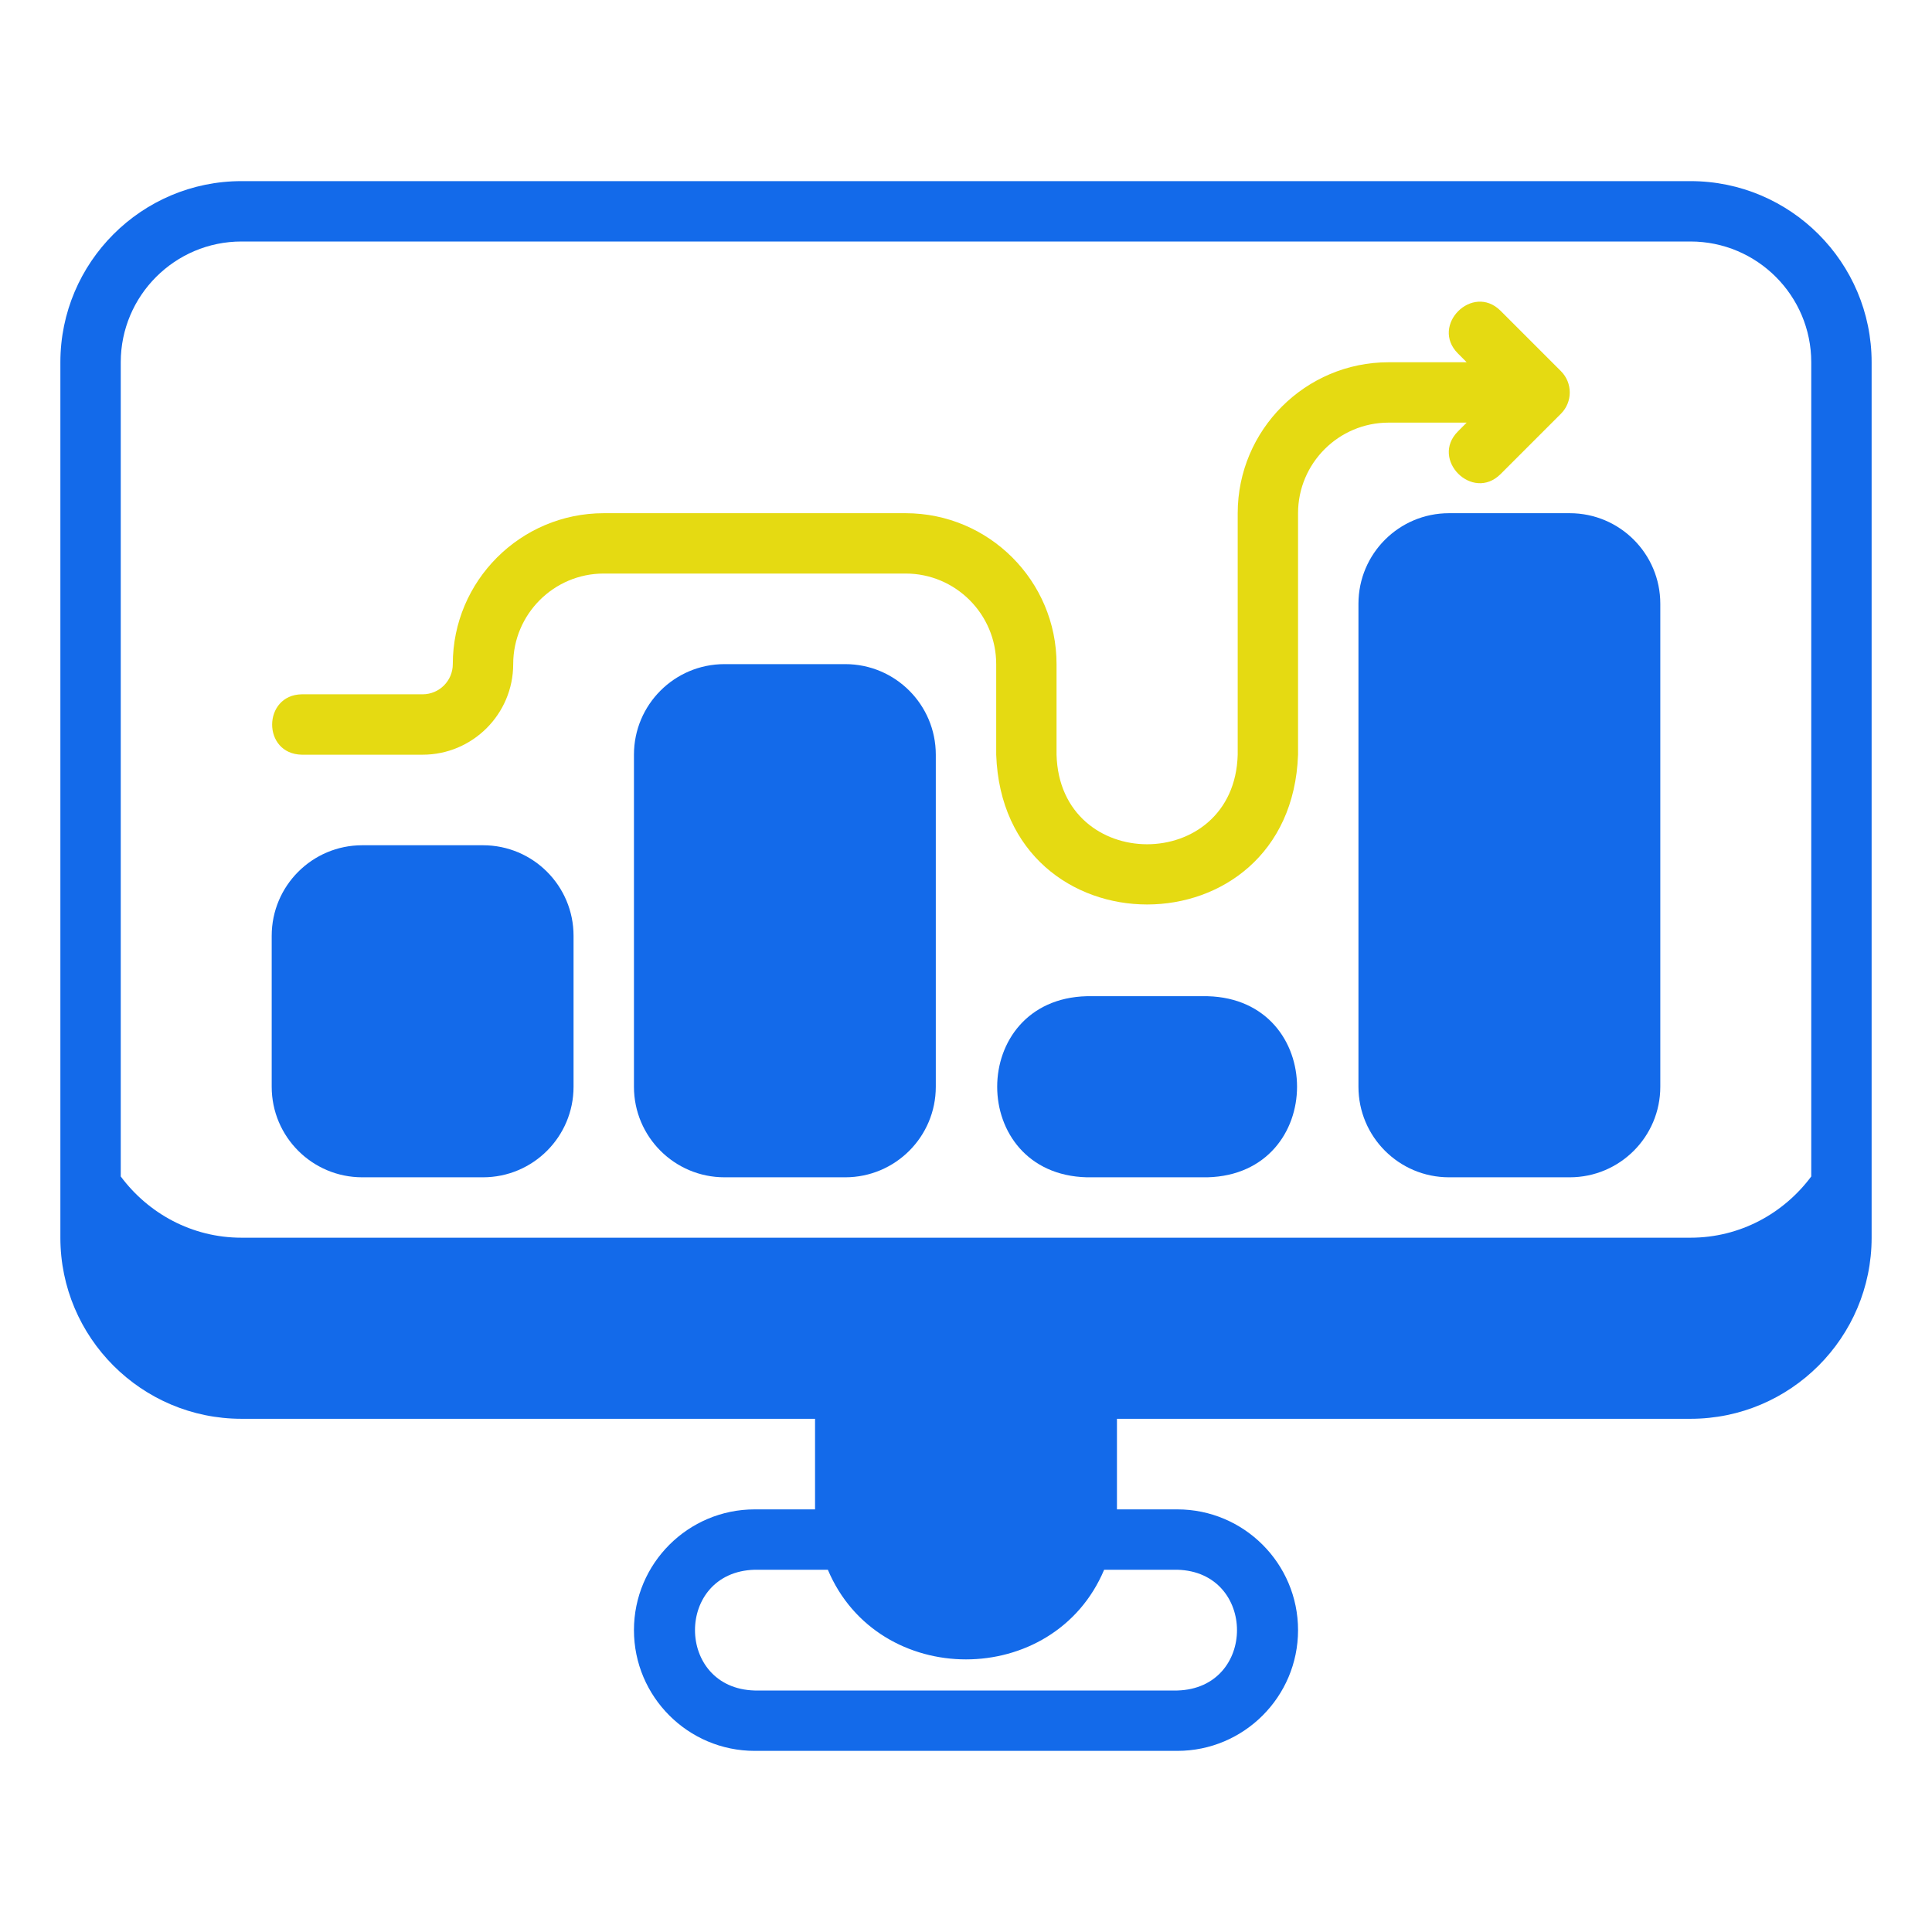
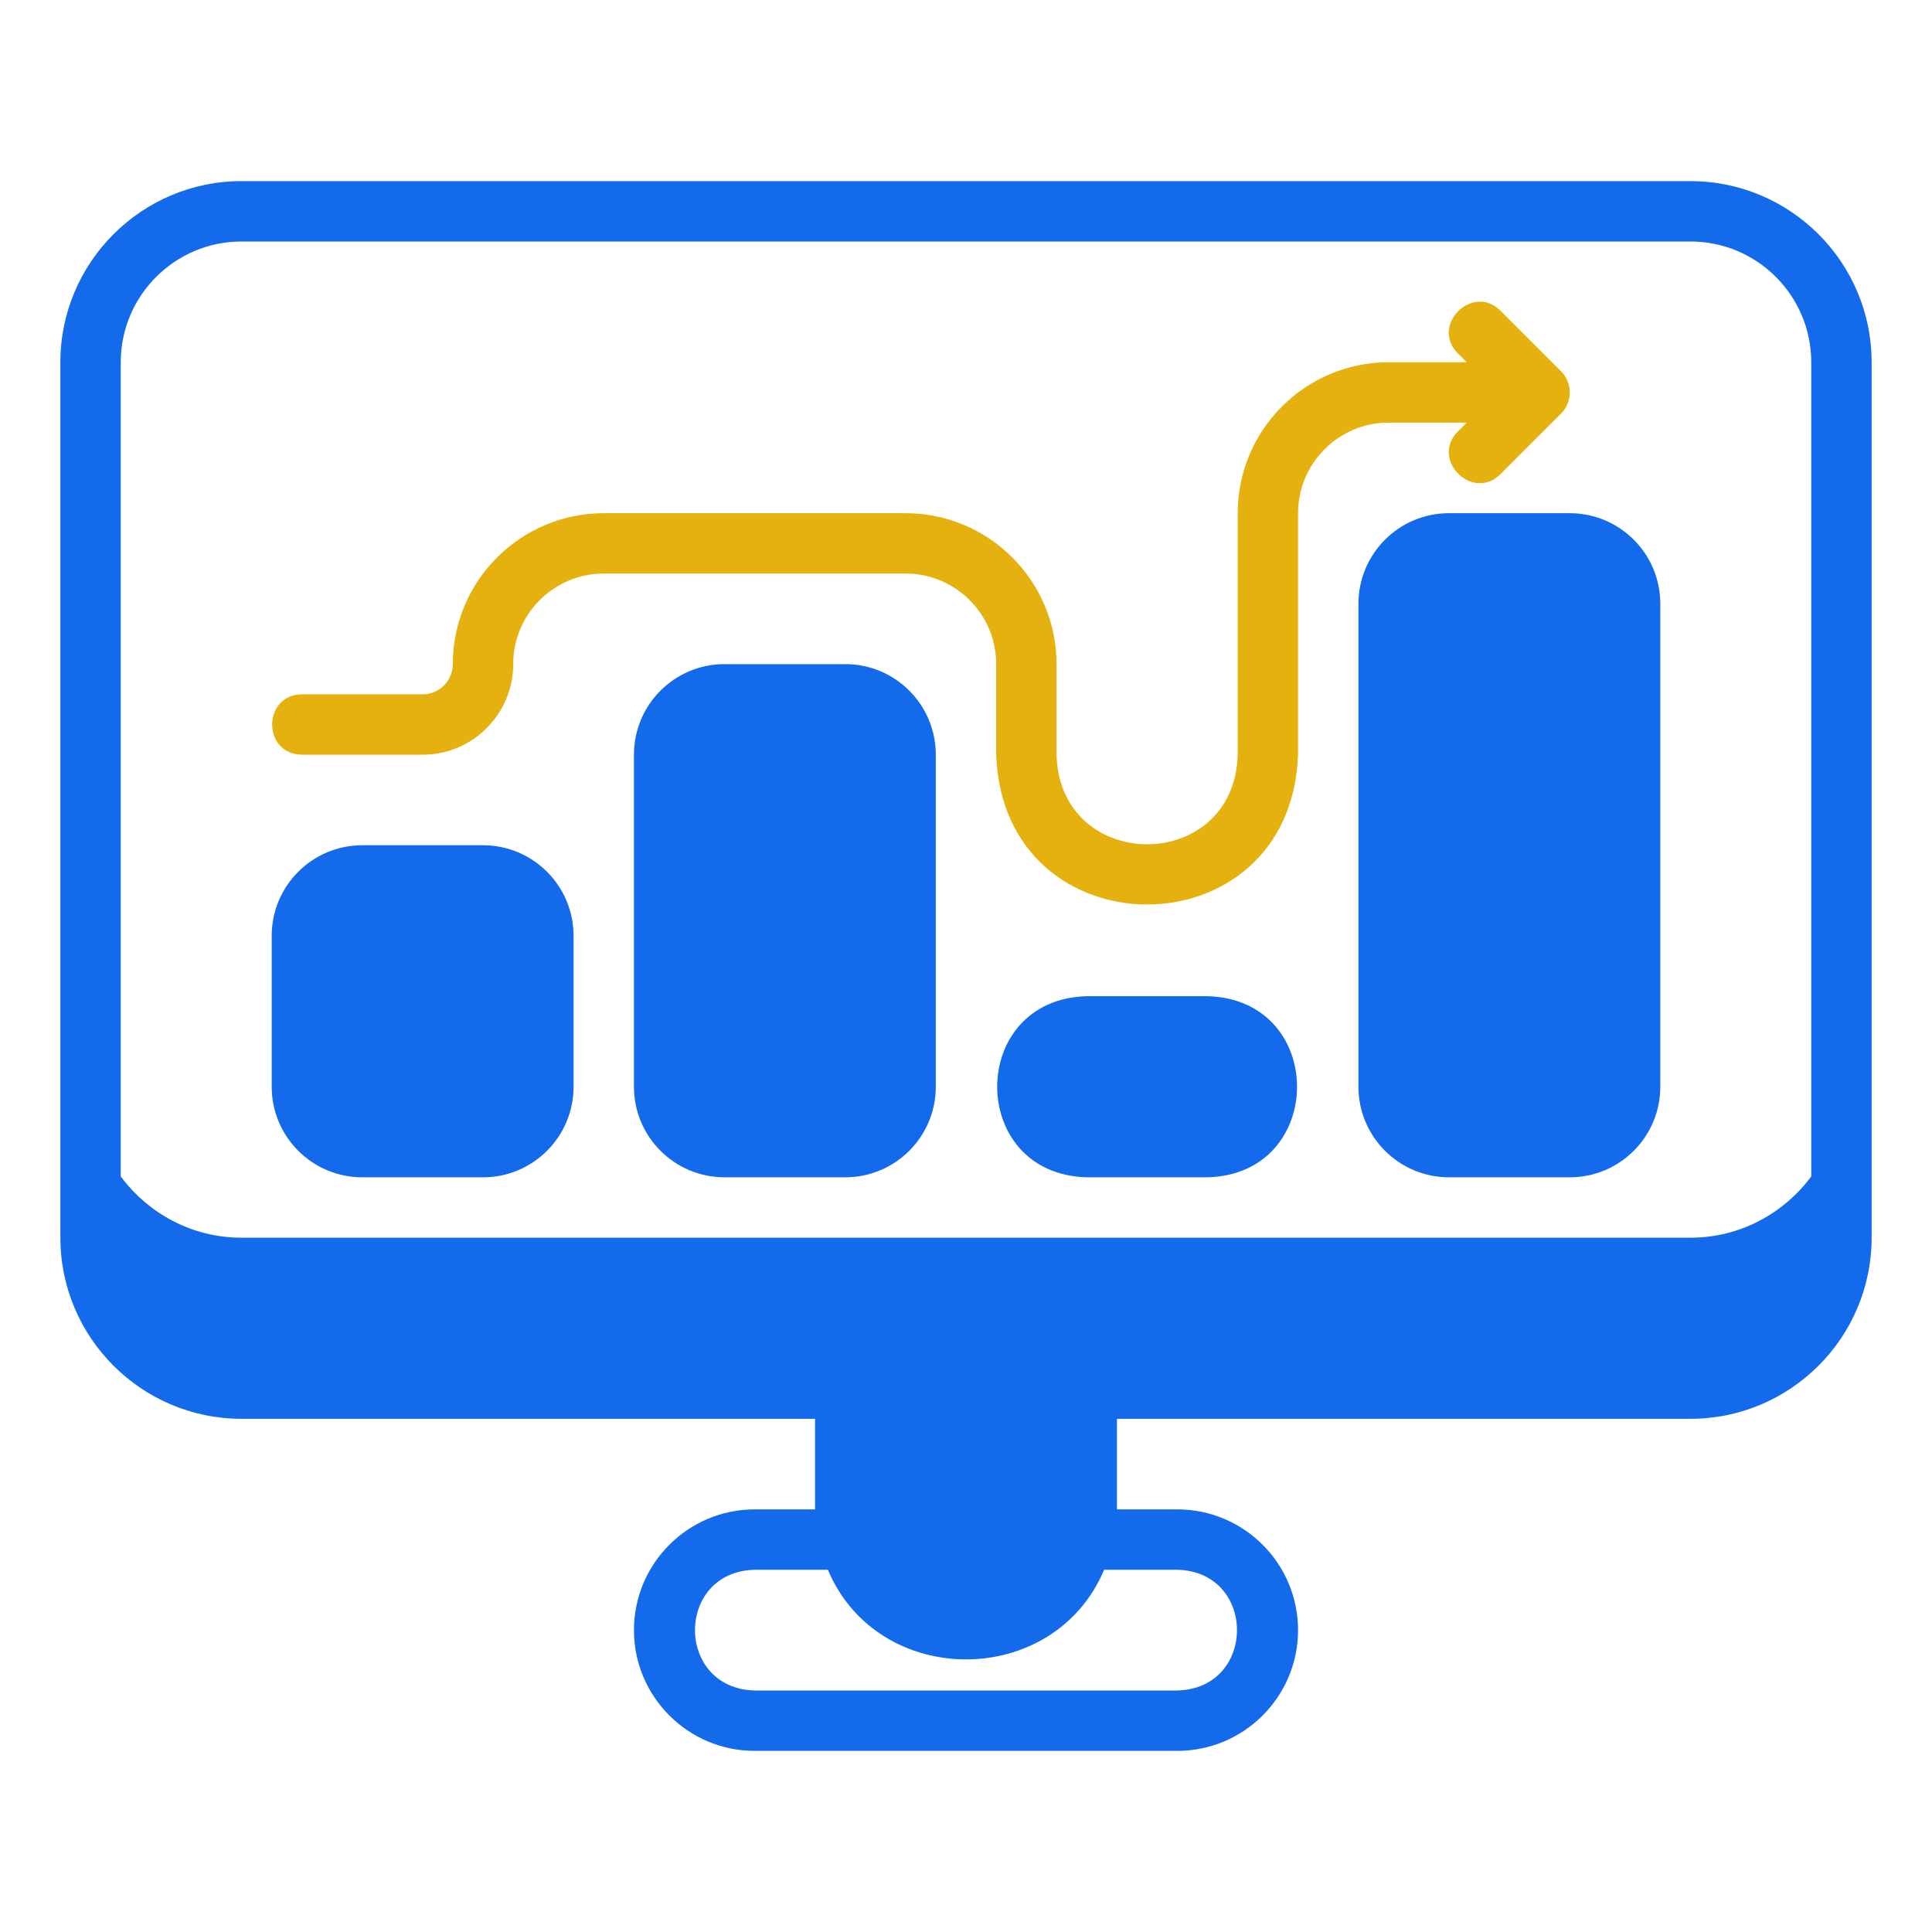
<svg xmlns="http://www.w3.org/2000/svg" width="60" height="60" viewBox="0 0 60 60" fill="none">
  <path d="M52.5 5.625H7.5C4.398 5.625 1.875 8.148 1.875 11.25V38.438C1.875 41.539 4.398 44.062 7.5 44.062H25.312V46.875H23.438C21.369 46.875 19.688 48.557 19.688 50.625C19.688 52.693 21.369 54.375 23.438 54.375H36.562C38.631 54.375 40.312 52.693 40.312 50.625C40.312 48.557 38.631 46.875 36.562 46.875H34.688V44.062H52.5C55.602 44.062 58.125 41.539 58.125 38.438V11.25C58.125 8.148 55.602 5.625 52.5 5.625ZM7.5 7.5H52.5C54.568 7.5 56.25 9.182 56.25 11.25V36.536C55.395 37.684 54.04 38.438 52.5 38.438H7.5C5.96 38.438 4.605 37.684 3.75 36.536V11.25C3.75 9.182 5.432 7.5 7.5 7.5ZM36.562 48.75C39.03 48.813 39.038 52.434 36.562 52.5H23.438C20.968 52.436 20.963 48.815 23.438 48.75H25.71C27.274 52.463 32.727 52.461 34.29 48.75H36.562Z" fill="#136aea" />
  <path d="M26.25 20.625H22.5C20.947 20.625 19.688 21.884 19.688 23.438V33.75C19.688 35.303 20.947 36.562 22.5 36.562H26.25C27.803 36.562 29.062 35.303 29.062 33.75V23.438C29.062 21.884 27.803 20.625 26.25 20.625Z" fill="#136aea" />
  <path d="M15 26.25H11.25C9.697 26.25 8.438 27.509 8.438 29.062V33.75C8.438 35.303 9.697 36.562 11.25 36.562H15C16.553 36.562 17.812 35.303 17.812 33.75V29.062C17.812 27.509 16.553 26.25 15 26.25Z" fill="#136aea" />
  <path d="M48.75 15.938H45C43.447 15.938 42.188 17.197 42.188 18.75V33.75C42.188 35.303 43.447 36.562 45 36.562H48.75C50.303 36.562 51.562 35.303 51.562 33.75V18.75C51.562 17.197 50.303 15.938 48.75 15.938Z" fill="#136aea" />
  <path d="M33.75 36.562H37.5C41.207 36.466 41.209 31.034 37.5 30.938H33.75C30.042 31.034 30.041 36.466 33.75 36.562Z" fill="#136aea" />
-   <path d="M48.475 11.525L46.6 9.65C45.73 8.786 44.411 10.105 45.275 10.975C45.275 10.975 45.549 11.25 45.549 11.25H43.125C40.541 11.25 38.438 13.353 38.438 15.938V23.438C38.338 27.146 32.911 27.147 32.812 23.437V20.625C32.812 18.04 30.71 15.938 28.125 15.938H18.75C16.166 15.938 14.062 18.04 14.062 20.625C14.062 21.142 13.642 21.562 13.125 21.562H9.375C8.154 21.578 8.134 23.417 9.375 23.438C9.375 23.438 13.125 23.438 13.125 23.438C14.676 23.438 15.938 22.176 15.938 20.625C15.938 19.074 17.199 17.812 18.75 17.812H28.125C29.676 17.812 30.938 19.074 30.938 20.625V23.438C31.155 29.638 40.093 29.642 40.312 23.437V15.938C40.312 14.387 41.574 13.125 43.125 13.125H45.549L45.275 13.4C44.412 14.27 45.73 15.589 46.6 14.725C46.6 14.725 48.475 12.85 48.475 12.85C48.842 12.484 48.842 11.891 48.475 11.525Z" fill="#e5da12" />
+   <path d="M48.475 11.525L46.6 9.65C45.73 8.786 44.411 10.105 45.275 10.975C45.275 10.975 45.549 11.25 45.549 11.25H43.125C40.541 11.25 38.438 13.353 38.438 15.938V23.438C38.338 27.146 32.911 27.147 32.812 23.437V20.625C32.812 18.04 30.71 15.938 28.125 15.938H18.75C16.166 15.938 14.062 18.04 14.062 20.625C14.062 21.142 13.642 21.562 13.125 21.562H9.375C8.154 21.578 8.134 23.417 9.375 23.438C9.375 23.438 13.125 23.438 13.125 23.438C14.676 23.438 15.938 22.176 15.938 20.625C15.938 19.074 17.199 17.812 18.75 17.812H28.125C29.676 17.812 30.938 19.074 30.938 20.625V23.438C31.155 29.638 40.093 29.642 40.312 23.437V15.938C40.312 14.387 41.574 13.125 43.125 13.125H45.549L45.275 13.4C44.412 14.27 45.73 15.589 46.6 14.725C46.6 14.725 48.475 12.85 48.475 12.85C48.842 12.484 48.842 11.891 48.475 11.525Z" fill="#e4b10e" />
</svg>
